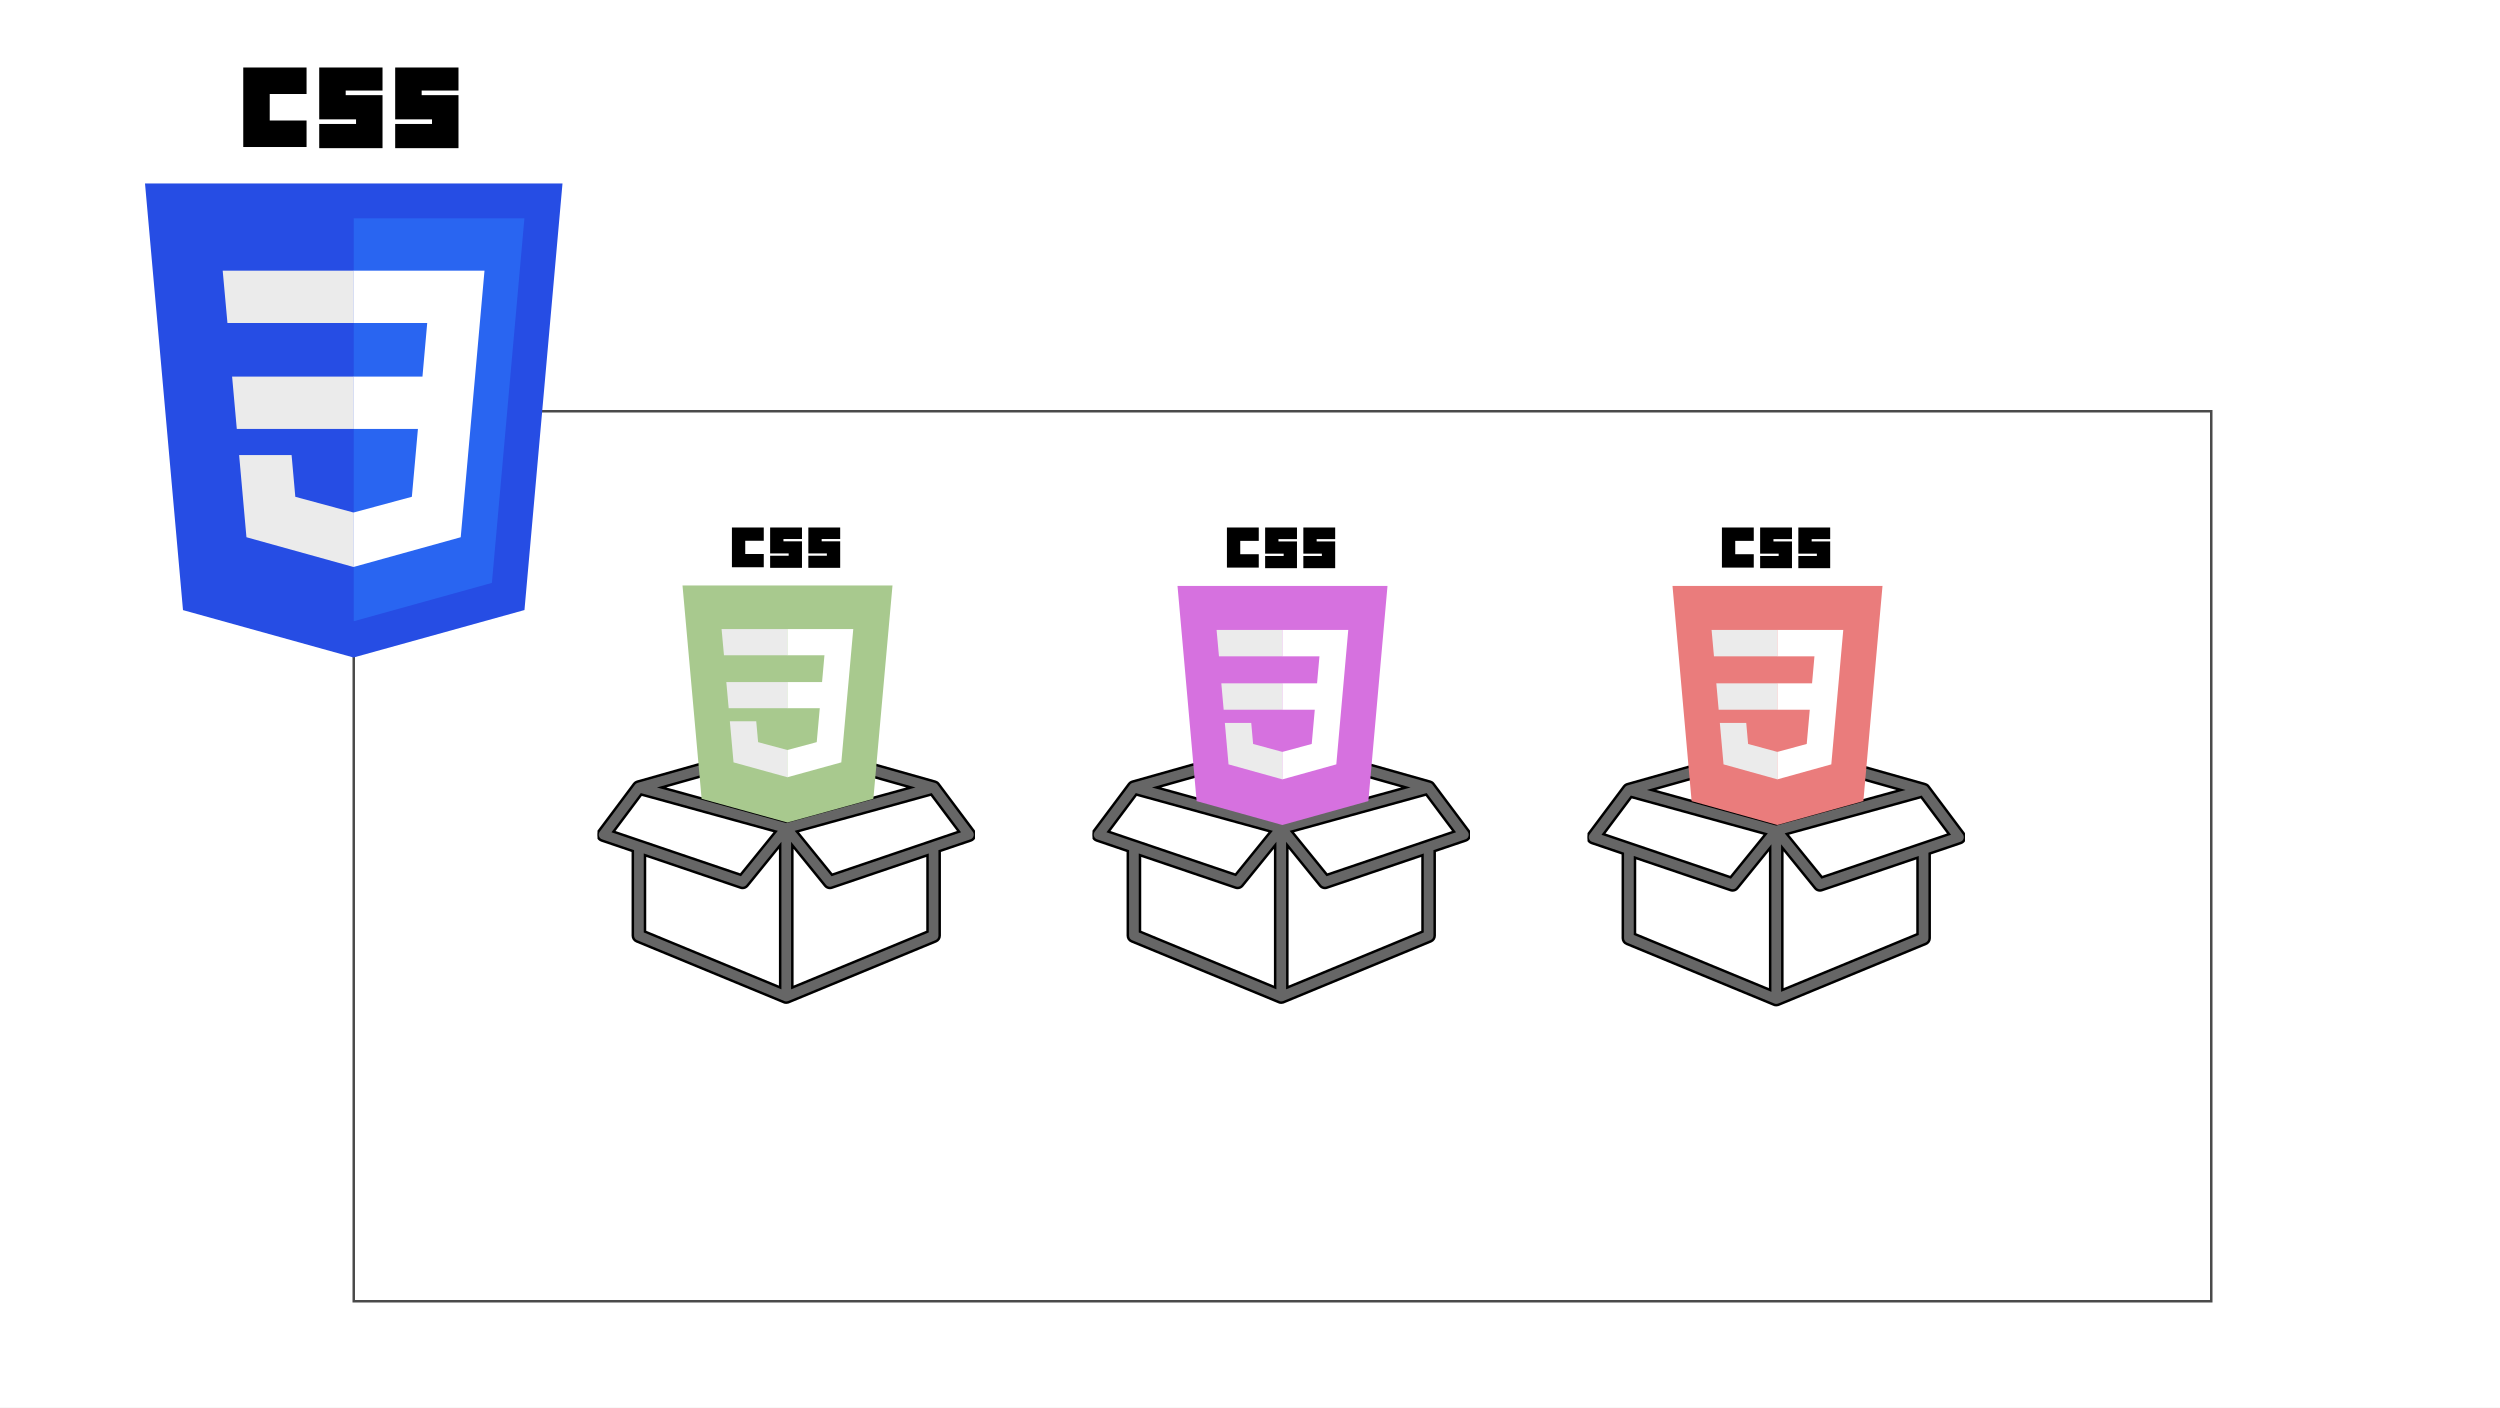
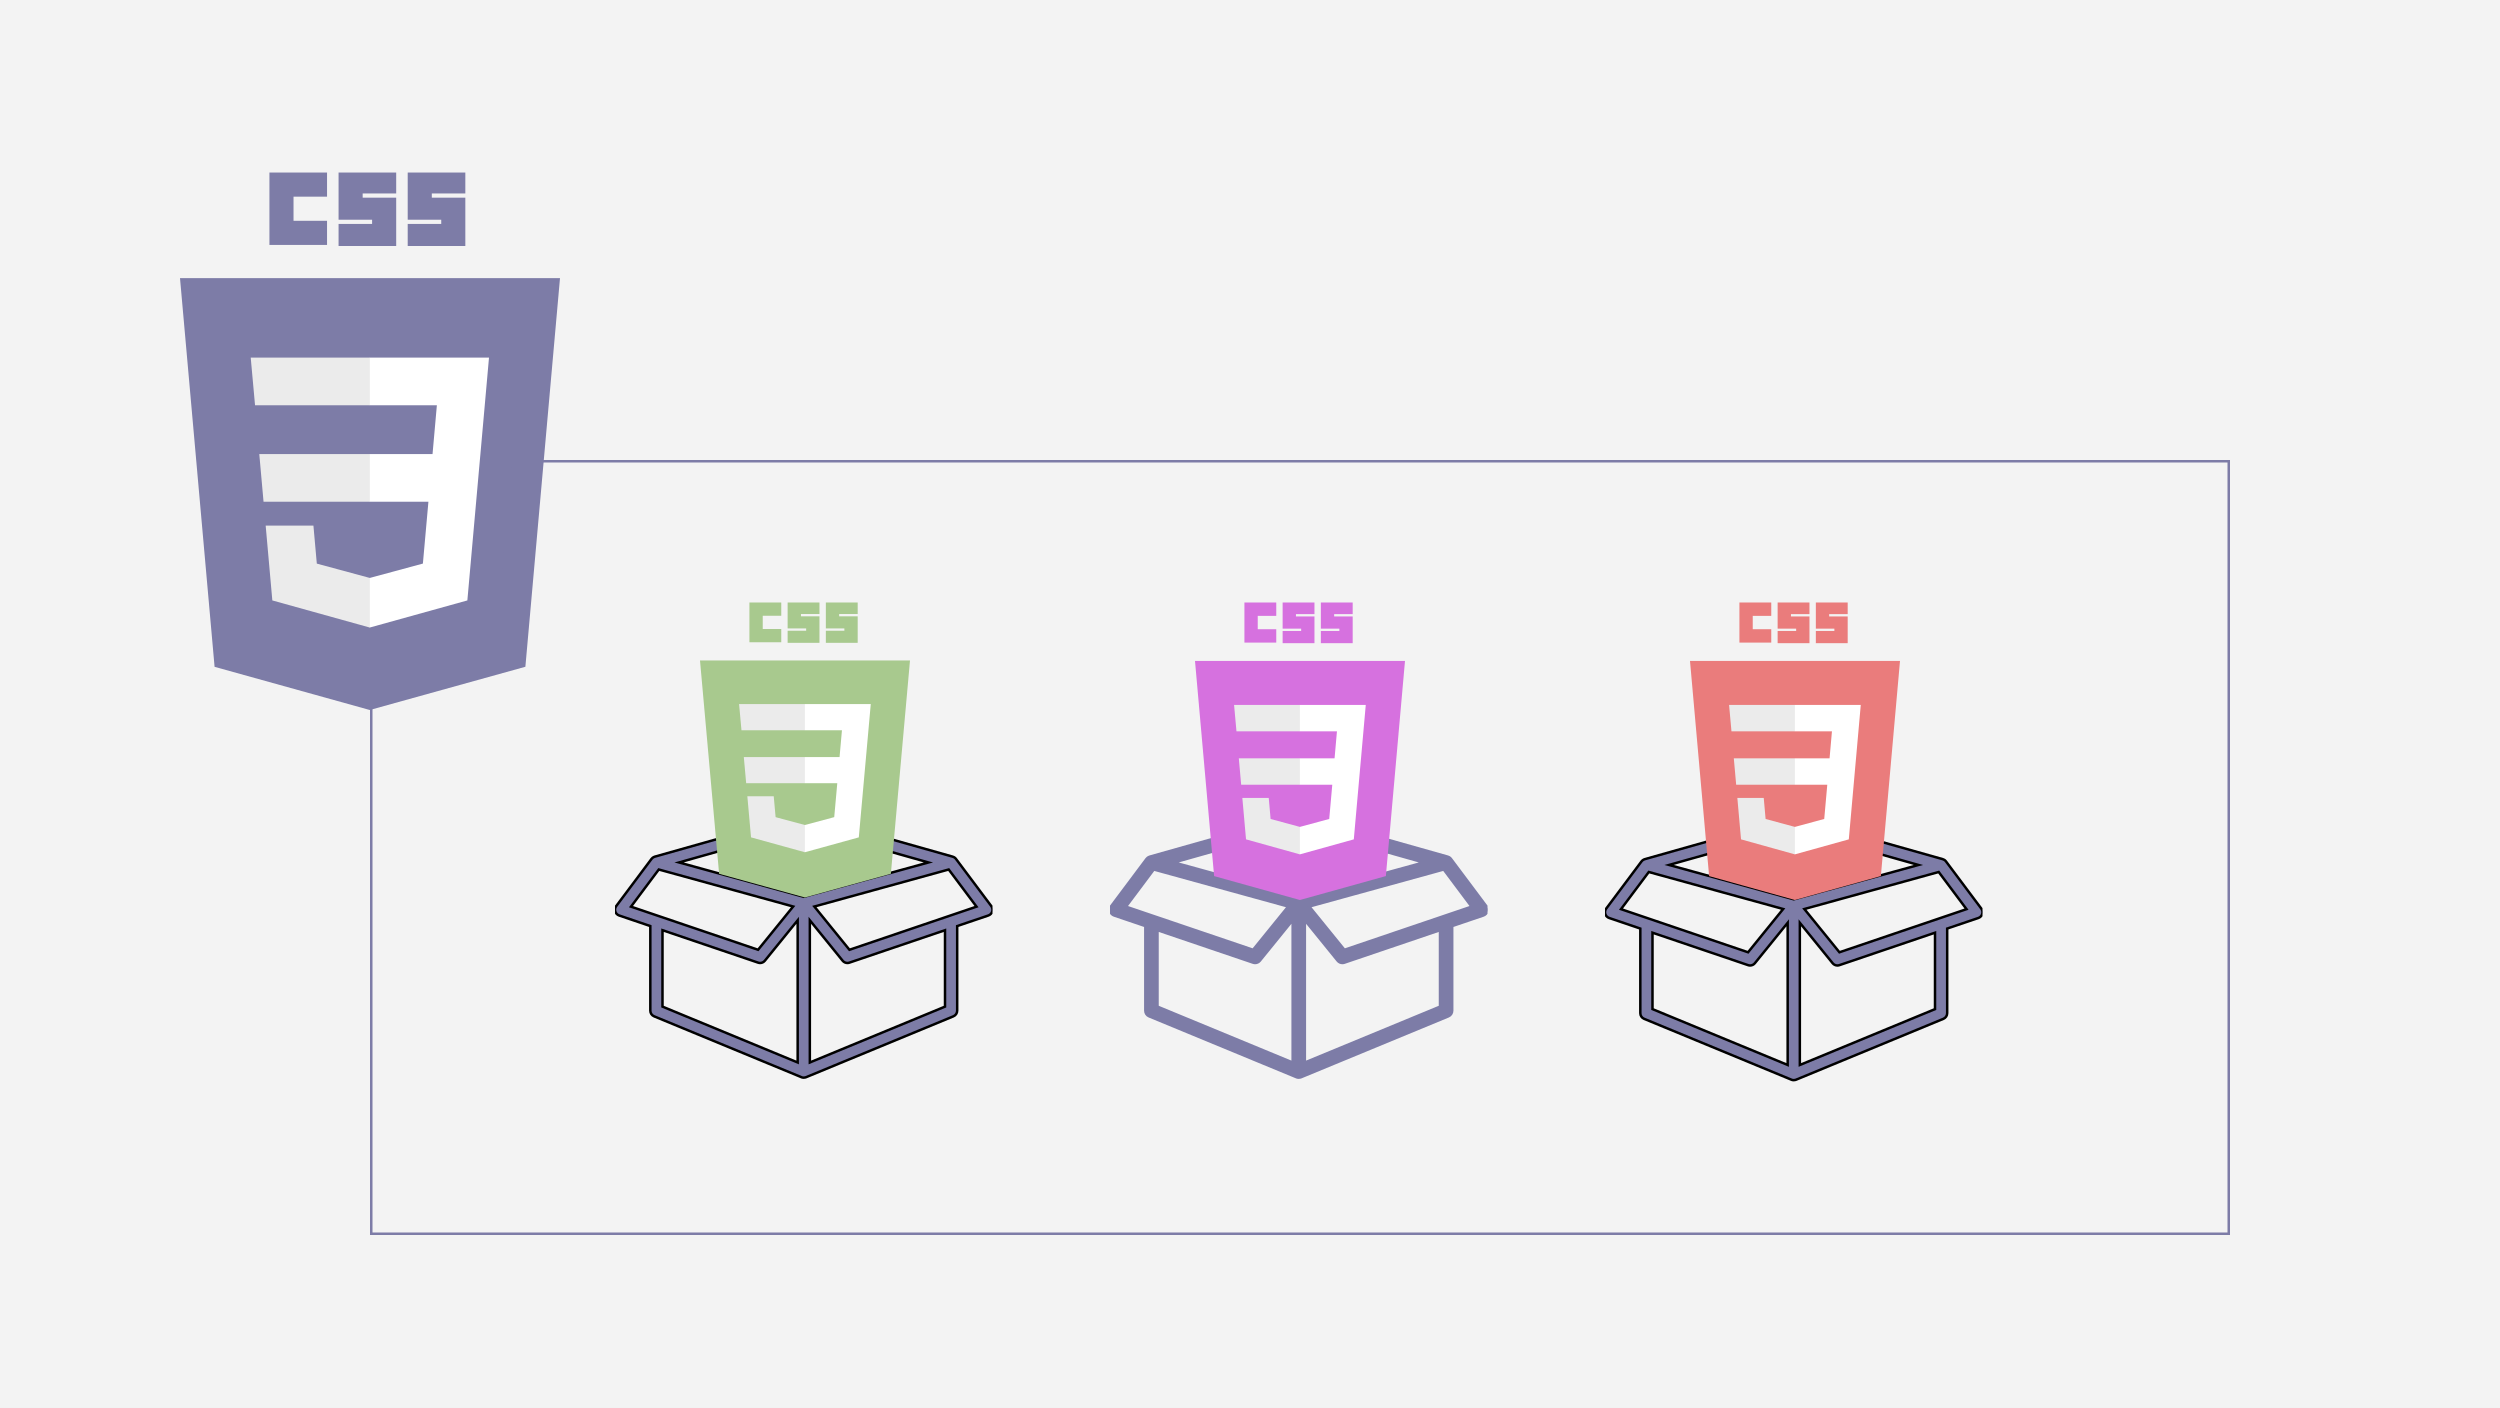
<svg xmlns="http://www.w3.org/2000/svg" width="1000" height="563" viewBox="0 0 1000 563" fill="none">
-   <rect width="1000" height="563" fill="white" />
-   <rect x="141.5" y="164.5" width="743" height="356" stroke="#4A4A4A" />
+   <rect width="1000" height="563" fill="#F3F3F3" />
+   <rect x="148.5" y="184.5" width="743" height="309" stroke="#7D7CA7" />
  <g clip-path="url(#clip0_611_26)">
-     <path d="M389.514 332.428C389.514 332.428 375.371 313.534 375.362 313.523C375.362 313.523 375.362 313.522 375.361 313.521C375.341 313.487 375.023 312.962 374.1 312.668L315.162 296.026C314.729 295.904 314.271 295.904 313.838 296.026L254.9 312.668C254.9 312.668 254.095 312.9 253.611 313.553C253.418 313.814 239.486 332.428 239.486 332.428C239.018 333.053 238.878 333.863 239.109 334.609C239.34 335.354 239.914 335.943 240.653 336.194L253.126 340.427V374.276C253.126 375.262 253.72 376.15 254.631 376.526L313.57 400.881C313.583 400.887 313.597 400.893 313.611 400.898C313.781 400.97 314.008 401.066 314.5 401.066C315.032 401.066 315.43 400.881 315.43 400.881L374.369 376.526C375.28 376.15 375.874 375.261 375.874 374.276V340.426L388.347 336.193C389.085 335.943 389.659 335.353 389.891 334.608C390.121 333.863 389.981 333.053 389.514 332.428ZM245.396 332.66L256.516 317.801L261.013 319.04L286.325 326.012L310.261 332.607L296.223 349.91L245.396 332.66ZM312.065 394.988L257.997 372.647V342.08L296.263 355.068C296.52 355.156 296.784 355.197 297.046 355.197C297.766 355.197 298.466 354.877 298.937 354.296L312.065 338.116L312.065 394.988ZM314.5 328.723L264.626 314.983L314.5 300.9L364.373 314.983L314.5 328.723ZM371.003 372.647L316.935 394.988V338.116L330.063 354.297C330.534 354.877 331.234 355.198 331.954 355.198C332.216 355.198 332.48 355.157 332.737 355.069L371.003 342.08V372.647ZM332.777 349.91L318.739 332.607L372.484 317.801L383.604 332.66L332.777 349.91Z" fill="#666666" />
-     <path d="M389.514 332.428C389.514 332.428 375.371 313.534 375.362 313.523C375.362 313.523 375.362 313.522 375.361 313.521C375.341 313.487 375.023 312.962 374.1 312.668L315.162 296.026C314.729 295.904 314.271 295.904 313.838 296.026L254.9 312.668C254.9 312.668 254.095 312.9 253.611 313.553C253.418 313.814 239.486 332.428 239.486 332.428C239.018 333.053 238.878 333.863 239.109 334.609C239.34 335.354 239.914 335.943 240.653 336.194L253.126 340.427V374.276C253.126 375.262 253.72 376.15 254.631 376.526L313.57 400.881C313.583 400.887 313.597 400.893 313.611 400.898C313.781 400.97 314.008 401.066 314.5 401.066C315.032 401.066 315.43 400.881 315.43 400.881L374.369 376.526C375.28 376.15 375.874 375.261 375.874 374.276V340.426L388.347 336.193C389.085 335.943 389.659 335.353 389.891 334.608C390.121 333.863 389.981 333.053 389.514 332.428ZM245.396 332.66L256.516 317.801L261.013 319.04L286.325 326.012L310.261 332.607L296.223 349.91L245.396 332.66ZM312.065 394.988L257.997 372.647V342.08L296.263 355.068C296.52 355.156 296.784 355.197 297.046 355.197C297.766 355.197 298.466 354.877 298.937 354.296L312.065 338.116L312.065 394.988ZM314.5 328.723L264.626 314.983L314.5 300.9L364.373 314.983L314.5 328.723ZM371.003 372.647L316.935 394.988V338.116L330.063 354.297C330.534 354.877 331.234 355.198 331.954 355.198C332.216 355.198 332.48 355.157 332.737 355.069L371.003 342.08V372.647ZM332.777 349.91L318.739 332.607L372.484 317.801L383.604 332.66L332.777 349.91Z" stroke="black" />
+     <path d="M396.514 362.428C396.514 362.428 382.371 343.534 382.362 343.523C382.362 343.523 382.362 343.522 382.361 343.521C382.341 343.487 382.023 342.962 381.1 342.668L322.162 326.026C321.729 325.904 321.271 325.904 320.838 326.026L261.9 342.668C261.9 342.668 261.095 342.9 260.611 343.553C260.418 343.814 246.486 362.428 246.486 362.428C246.018 363.053 245.878 363.863 246.109 364.609C246.34 365.354 246.914 365.943 247.653 366.194L260.126 370.427V404.276C260.126 405.262 260.72 406.15 261.631 406.526L320.57 430.881C320.583 430.887 320.597 430.893 320.611 430.898C320.781 430.97 321.008 431.066 321.5 431.066C322.032 431.066 322.43 430.881 322.43 430.881L381.369 406.526C382.28 406.15 382.874 405.261 382.874 404.276V370.426L395.347 366.193C396.085 365.943 396.659 365.353 396.891 364.608C397.121 363.863 396.981 363.053 396.514 362.428ZM252.396 362.66L263.516 347.801L268.013 349.04L293.325 356.012L317.261 362.607L303.223 379.91L252.396 362.66ZM319.065 424.988L264.997 402.647V372.08L303.263 385.068C303.52 385.156 303.784 385.197 304.046 385.197C304.766 385.197 305.466 384.877 305.937 384.296L319.065 368.116L319.065 424.988ZM321.5 358.723L271.626 344.983L321.5 330.9L371.373 344.983L321.5 358.723ZM378.003 402.647L323.935 424.988V368.116L337.063 384.297C337.534 384.877 338.234 385.198 338.954 385.198C339.216 385.198 339.48 385.157 339.737 385.069L378.003 372.08V402.647ZM339.777 379.91L325.739 362.607L379.484 347.801L390.604 362.66L339.777 379.91Z" fill="#7D7CA7" />
+     <path d="M396.514 362.428C396.514 362.428 382.371 343.534 382.362 343.523C382.362 343.523 382.362 343.522 382.361 343.521C382.341 343.487 382.023 342.962 381.1 342.668L322.162 326.026C321.729 325.904 321.271 325.904 320.838 326.026L261.9 342.668C261.9 342.668 261.095 342.9 260.611 343.553C260.418 343.814 246.486 362.428 246.486 362.428C246.018 363.053 245.878 363.863 246.109 364.609C246.34 365.354 246.914 365.943 247.653 366.194L260.126 370.427V404.276C260.126 405.262 260.72 406.15 261.631 406.526L320.57 430.881C320.583 430.887 320.597 430.893 320.611 430.898C320.781 430.97 321.008 431.066 321.5 431.066C322.032 431.066 322.43 430.881 322.43 430.881L381.369 406.526C382.28 406.15 382.874 405.261 382.874 404.276V370.426L395.347 366.193C396.085 365.943 396.659 365.353 396.891 364.608C397.121 363.863 396.981 363.053 396.514 362.428ZM252.396 362.66L263.516 347.801L268.013 349.04L293.325 356.012L317.261 362.607L303.223 379.91L252.396 362.66ZM319.065 424.988L264.997 402.647V372.08L303.263 385.068C303.52 385.156 303.784 385.197 304.046 385.197C304.766 385.197 305.466 384.877 305.937 384.296L319.065 368.116L319.065 424.988ZM321.5 358.723L271.626 344.983L321.5 330.9L371.373 344.983L321.5 358.723ZM378.003 402.647L323.935 424.988V368.116L337.063 384.297C337.534 384.877 338.234 385.198 338.954 385.198C339.216 385.198 339.48 385.157 339.737 385.069L378.003 372.08V402.647ZM339.777 379.91L325.739 362.607L379.484 347.801L390.604 362.66L339.777 379.91Z" stroke="black" />
  </g>
-   <path d="M357 234.19L349.347 319.509L314.949 329L280.645 319.522L273 234.19H357Z" fill="#A8C98E" />
-   <path d="M342.796 314.076L349.336 241.167H315V321.746L342.796 314.076Z" fill="#A8C98E" />
-   <path d="M290.525 272.816L291.467 283.281H315V272.816H290.525Z" fill="#EBEBEB" />
-   <path d="M315 251.633H314.964H288.631L289.587 262.099H315V251.633Z" fill="#EBEBEB" />
-   <path d="M315 310.885V299.996L314.954 300.008L303.242 296.861L302.494 288.514H296.803H291.937L293.411 304.947L314.952 310.898L315 310.885Z" fill="#EBEBEB" />
-   <path d="M292.769 211H305.505V216.301H298.095V221.602H305.505V226.902H292.769V211Z" fill="black" />
-   <path d="M308.053 211H320.789V215.609H313.379V216.531H320.789V227.133H308.053V222.293H315.463V221.371H308.053V211Z" fill="black" />
-   <path d="M323.337 211H336.073V215.609H328.663V216.531H336.073V227.133H323.337V222.293H330.747V221.371H323.337V211Z" fill="black" />
-   <path d="M327.913 283.281L326.692 296.854L314.964 300.005V310.893L336.522 304.947L336.68 303.179L339.151 275.626L339.408 272.816L341.306 251.633H314.964V262.099H329.782L328.825 272.816H314.964V283.281H327.913Z" fill="white" />
+   <path d="M364 264.19L356.347 349.509L321.949 359L287.645 349.522L280 264.19H364Z" fill="#A8C98E" />
+   <path d="M349.796 344.076L356.336 271.167H322V351.746L349.796 344.076Z" fill="#A8C98E" />
+   <path d="M297.525 302.816L298.467 313.281H322V302.816H297.525Z" fill="#EBEBEB" />
+   <path d="M322 281.633H321.964H295.631L296.587 292.099H322V281.633Z" fill="#EBEBEB" />
+   <path d="M322 340.885V329.996L321.954 330.008L310.242 326.861L309.494 318.514H303.803H298.937L300.411 334.947L321.952 340.898L322 340.885Z" fill="#EBEBEB" />
+   <path d="M299.769 241H312.505V246.301H305.095V251.602H312.505V256.902H299.769V241Z" fill="#A8C98E" />
+   <path d="M315.053 241H327.789V245.609H320.379V246.531H327.789V257.133H315.053V252.293H322.463V251.371H315.053V241Z" fill="#A8C98E" />
+   <path d="M330.337 241H343.073V245.609H335.663V246.531H343.073V257.133H330.337V252.293H337.747V251.371H330.337V241Z" fill="#A8C98E" />
+   <path d="M334.913 313.281L333.692 326.854L321.964 330.005V340.893L343.522 334.947L343.68 333.179L346.151 305.626L346.408 302.816L348.306 281.633H321.964V292.099H336.782L335.825 302.816H321.964V313.281H334.913Z" fill="white" />
  <g clip-path="url(#clip1_611_26)">
-     <path d="M785.514 333.428C785.514 333.428 771.371 314.534 771.362 314.523C771.362 314.523 771.362 314.522 771.361 314.521C771.341 314.487 771.023 313.962 770.1 313.668L711.162 297.026C710.729 296.904 710.271 296.904 709.838 297.026L650.9 313.668C650.9 313.668 650.095 313.9 649.611 314.553C649.418 314.814 635.486 333.428 635.486 333.428C635.018 334.053 634.878 334.863 635.109 335.609C635.34 336.354 635.914 336.943 636.653 337.194L649.126 341.427V375.276C649.126 376.262 649.72 377.15 650.631 377.526L709.57 401.881C709.583 401.887 709.597 401.893 709.611 401.898C709.781 401.97 710.008 402.066 710.5 402.066C711.032 402.066 711.43 401.881 711.43 401.881L770.368 377.526C771.28 377.15 771.874 376.261 771.874 375.276V341.426L784.347 337.193C785.085 336.943 785.659 336.353 785.891 335.608C786.121 334.863 785.981 334.053 785.514 333.428ZM641.396 333.66L652.516 318.801L657.013 320.04L682.325 327.012L706.261 333.607L692.223 350.91L641.396 333.66ZM708.065 395.988L653.997 373.647V343.08L692.263 356.068C692.52 356.156 692.784 356.197 693.046 356.197C693.766 356.197 694.466 355.877 694.937 355.296L708.065 339.116L708.065 395.988ZM710.5 329.723L660.626 315.983L710.5 301.9L760.373 315.983L710.5 329.723ZM767.003 373.647L712.935 395.988V339.116L726.063 355.297C726.534 355.877 727.234 356.198 727.954 356.198C728.216 356.198 728.48 356.157 728.737 356.069L767.003 343.08V373.647ZM728.777 350.91L714.739 333.607L768.484 318.801L779.604 333.66L728.777 350.91Z" fill="#666666" />
-     <path d="M785.514 333.428C785.514 333.428 771.371 314.534 771.362 314.523C771.362 314.523 771.362 314.522 771.361 314.521C771.341 314.487 771.023 313.962 770.1 313.668L711.162 297.026C710.729 296.904 710.271 296.904 709.838 297.026L650.9 313.668C650.9 313.668 650.095 313.9 649.611 314.553C649.418 314.814 635.486 333.428 635.486 333.428C635.018 334.053 634.878 334.863 635.109 335.609C635.34 336.354 635.914 336.943 636.653 337.194L649.126 341.427V375.276C649.126 376.262 649.72 377.15 650.631 377.526L709.57 401.881C709.583 401.887 709.597 401.893 709.611 401.898C709.781 401.97 710.008 402.066 710.5 402.066C711.032 402.066 711.43 401.881 711.43 401.881L770.368 377.526C771.28 377.15 771.874 376.261 771.874 375.276V341.426L784.347 337.193C785.085 336.943 785.659 336.353 785.891 335.608C786.121 334.863 785.981 334.053 785.514 333.428ZM641.396 333.66L652.516 318.801L657.013 320.04L682.325 327.012L706.261 333.607L692.223 350.91L641.396 333.66ZM708.065 395.988L653.997 373.647V343.08L692.263 356.068C692.52 356.156 692.784 356.197 693.046 356.197C693.766 356.197 694.466 355.877 694.937 355.296L708.065 339.116L708.065 395.988ZM710.5 329.723L660.626 315.983L710.5 301.9L760.373 315.983L710.5 329.723ZM767.003 373.647L712.935 395.988V339.116L726.063 355.297C726.534 355.877 727.234 356.198 727.954 356.198C728.216 356.198 728.48 356.157 728.737 356.069L767.003 343.08V373.647ZM728.777 350.91L714.739 333.607L768.484 318.801L779.604 333.66L728.777 350.91Z" stroke="black" />
+     <path d="M792.514 363.428C792.514 363.428 778.371 344.534 778.362 344.523C778.362 344.523 778.362 344.522 778.361 344.521C778.341 344.487 778.023 343.962 777.1 343.668L718.162 327.026C717.729 326.904 717.271 326.904 716.838 327.026L657.9 343.668C657.9 343.668 657.095 343.9 656.611 344.553C656.418 344.814 642.486 363.428 642.486 363.428C642.018 364.053 641.878 364.863 642.109 365.609C642.34 366.354 642.914 366.943 643.653 367.194L656.126 371.427V405.276C656.126 406.262 656.72 407.15 657.631 407.526L716.57 431.881C716.583 431.887 716.597 431.893 716.611 431.898C716.781 431.97 717.008 432.066 717.5 432.066C718.032 432.066 718.43 431.881 718.43 431.881L777.368 407.526C778.28 407.15 778.874 406.261 778.874 405.276V371.426L791.347 367.193C792.085 366.943 792.659 366.353 792.891 365.608C793.121 364.863 792.981 364.053 792.514 363.428ZM648.396 363.66L659.516 348.801L664.013 350.04L689.325 357.012L713.261 363.607L699.223 380.91L648.396 363.66ZM715.065 425.988L660.997 403.647V373.08L699.263 386.068C699.52 386.156 699.784 386.197 700.046 386.197C700.766 386.197 701.466 385.877 701.937 385.296L715.065 369.116L715.065 425.988ZM717.5 359.723L667.626 345.983L717.5 331.9L767.373 345.983L717.5 359.723ZM774.003 403.647L719.935 425.988V369.116L733.063 385.297C733.534 385.877 734.234 386.198 734.954 386.198C735.216 386.198 735.48 386.157 735.737 386.069L774.003 373.08V403.647ZM735.777 380.91L721.739 363.607L775.484 348.801L786.604 363.66L735.777 380.91Z" fill="#7D7CA7" />
+     <path d="M792.514 363.428C792.514 363.428 778.371 344.534 778.362 344.523C778.362 344.523 778.362 344.522 778.361 344.521C778.341 344.487 778.023 343.962 777.1 343.668L718.162 327.026C717.729 326.904 717.271 326.904 716.838 327.026L657.9 343.668C657.9 343.668 657.095 343.9 656.611 344.553C656.418 344.814 642.486 363.428 642.486 363.428C642.018 364.053 641.878 364.863 642.109 365.609C642.34 366.354 642.914 366.943 643.653 367.194L656.126 371.427V405.276C656.126 406.262 656.72 407.15 657.631 407.526L716.57 431.881C716.583 431.887 716.597 431.893 716.611 431.898C716.781 431.97 717.008 432.066 717.5 432.066C718.032 432.066 718.43 431.881 718.43 431.881L777.368 407.526C778.28 407.15 778.874 406.261 778.874 405.276V371.426L791.347 367.193C792.085 366.943 792.659 366.353 792.891 365.608C793.121 364.863 792.981 364.053 792.514 363.428ZM648.396 363.66L659.516 348.801L664.013 350.04L689.325 357.012L713.261 363.607L699.223 380.91L648.396 363.66ZM715.065 425.988L660.997 403.647V373.08L699.263 386.068C699.52 386.156 699.784 386.197 700.046 386.197C700.766 386.197 701.466 385.877 701.937 385.296L715.065 369.116L715.065 425.988ZM717.5 359.723L667.626 345.983L717.5 331.9L767.373 345.983L717.5 359.723ZM774.003 403.647L719.935 425.988V369.116L733.063 385.297C733.534 385.877 734.234 386.198 734.954 386.198C735.216 386.198 735.48 386.157 735.737 386.069L774.003 373.08V403.647ZM735.777 380.91L721.739 363.607L775.484 348.801L786.604 363.66L735.777 380.91Z" stroke="black" />
  </g>
-   <path d="M753 234.386L745.347 320.429L710.949 330L676.645 320.442L669 234.386H753Z" fill="#EA7C7C" />
-   <path d="M738.796 314.95L745.336 241.423H711V322.684L738.796 314.95Z" fill="#EA7C7C" />
-   <path d="M686.525 273.34L687.467 283.894H711V273.34H686.525Z" fill="#EBEBEB" />
-   <path d="M711 251.977H710.964H684.631L685.587 262.532H711V251.977Z" fill="#EBEBEB" />
-   <path d="M711 311.731V300.75L710.954 300.763L699.242 297.589L698.494 289.171H692.803H687.937L689.411 305.743L710.952 311.745L711 311.731Z" fill="#EBEBEB" />
-   <path d="M688.769 211H701.505V216.346H694.095V221.691H701.505V227.037H688.769V211Z" fill="black" />
-   <path d="M704.053 211H716.789V215.648H709.379V216.578H716.789V227.27H704.053V222.389H711.463V221.459H704.053V211Z" fill="black" />
-   <path d="M719.337 211H732.073V215.648H724.663V216.578H732.073V227.27H719.337V222.389H726.747V221.459H719.337V211Z" fill="black" />
-   <path d="M723.913 283.894L722.692 297.582L710.964 300.759V311.74L732.522 305.743L732.68 303.96L735.151 276.174L735.408 273.34L737.306 251.977H710.964V262.532H725.782L724.825 273.34H710.964V283.894H723.913Z" fill="white" />
+   <path d="M760 264.386L752.347 350.429L717.949 360L683.645 350.442L676 264.386H760Z" fill="#EA7C7C" />
+   <path d="M745.796 344.95L752.336 271.423H718V352.684L745.796 344.95Z" fill="#EA7C7C" />
+   <path d="M693.525 303.34L694.467 313.894H718V303.34H693.525Z" fill="#EBEBEB" />
+   <path d="M718 281.977H717.964H691.631L692.587 292.532H718V281.977Z" fill="#EBEBEB" />
+   <path d="M718 341.731V330.75L717.954 330.763L706.242 327.589L705.494 319.171H699.803H694.937L696.411 335.743L717.952 341.745L718 341.731Z" fill="#EBEBEB" />
+   <path d="M695.769 241H708.505V246.346H701.095V251.691H708.505V257.037H695.769V241Z" fill="#EA7C7C" />
+   <path d="M711.053 241H723.789V245.648H716.379V246.578H723.789V257.27H711.053V252.389H718.463V251.459H711.053V241Z" fill="#EA7C7C" />
+   <path d="M726.337 241H739.073V245.648H731.663V246.578H739.073V257.27H726.337V252.389H733.747V251.459H726.337V241Z" fill="#EA7C7C" />
+   <path d="M730.913 313.894L729.692 327.582L717.964 330.759V341.74L739.522 335.743L739.68 333.96L742.151 306.174L742.408 303.34L744.306 281.977H717.964V292.532H732.782L731.825 303.34H717.964V313.894H730.913Z" fill="white" />
  <g clip-path="url(#clip2_611_26)">
-     <path d="M587.514 332.428C587.514 332.428 573.371 313.534 573.362 313.523C573.362 313.523 573.362 313.522 573.361 313.521C573.341 313.487 573.023 312.962 572.1 312.668L513.162 296.026C512.729 295.904 512.271 295.904 511.838 296.026L452.9 312.668C452.9 312.668 452.095 312.9 451.611 313.553C451.418 313.814 437.486 332.428 437.486 332.428C437.018 333.053 436.878 333.863 437.109 334.609C437.34 335.354 437.914 335.943 438.653 336.194L451.126 340.427V374.276C451.126 375.262 451.72 376.15 452.631 376.526L511.57 400.881C511.583 400.887 511.597 400.893 511.611 400.898C511.781 400.97 512.008 401.066 512.5 401.066C513.032 401.066 513.43 400.881 513.43 400.881L572.369 376.526C573.28 376.15 573.874 375.261 573.874 374.276V340.426L586.347 336.193C587.085 335.943 587.659 335.353 587.891 334.608C588.121 333.863 587.981 333.053 587.514 332.428ZM443.396 332.66L454.516 317.801L459.013 319.04L484.325 326.012L508.261 332.607L494.223 349.91L443.396 332.66ZM510.065 394.988L455.997 372.647V342.08L494.263 355.068C494.52 355.156 494.784 355.197 495.046 355.197C495.766 355.197 496.466 354.877 496.937 354.296L510.065 338.116L510.065 394.988ZM512.5 328.723L462.626 314.983L512.5 300.9L562.373 314.983L512.5 328.723ZM569.003 372.647L514.935 394.988V338.116L528.063 354.297C528.534 354.877 529.234 355.198 529.954 355.198C530.216 355.198 530.48 355.157 530.737 355.069L569.003 342.08V372.647ZM530.777 349.91L516.739 332.607L570.484 317.801L581.604 332.66L530.777 349.91Z" fill="#666666" />
-     <path d="M587.514 332.428C587.514 332.428 573.371 313.534 573.362 313.523C573.362 313.523 573.362 313.522 573.361 313.521C573.341 313.487 573.023 312.962 572.1 312.668L513.162 296.026C512.729 295.904 512.271 295.904 511.838 296.026L452.9 312.668C452.9 312.668 452.095 312.9 451.611 313.553C451.418 313.814 437.486 332.428 437.486 332.428C437.018 333.053 436.878 333.863 437.109 334.609C437.34 335.354 437.914 335.943 438.653 336.194L451.126 340.427V374.276C451.126 375.262 451.72 376.15 452.631 376.526L511.57 400.881C511.583 400.887 511.597 400.893 511.611 400.898C511.781 400.97 512.008 401.066 512.5 401.066C513.032 401.066 513.43 400.881 513.43 400.881L572.369 376.526C573.28 376.15 573.874 375.261 573.874 374.276V340.426L586.347 336.193C587.085 335.943 587.659 335.353 587.891 334.608C588.121 333.863 587.981 333.053 587.514 332.428ZM443.396 332.66L454.516 317.801L459.013 319.04L484.325 326.012L508.261 332.607L494.223 349.91L443.396 332.66ZM510.065 394.988L455.997 372.647V342.08L494.263 355.068C494.52 355.156 494.784 355.197 495.046 355.197C495.766 355.197 496.466 354.877 496.937 354.296L510.065 338.116L510.065 394.988ZM512.5 328.723L462.626 314.983L512.5 300.9L562.373 314.983L512.5 328.723ZM569.003 372.647L514.935 394.988V338.116L528.063 354.297C528.534 354.877 529.234 355.198 529.954 355.198C530.216 355.198 530.48 355.157 530.737 355.069L569.003 342.08V372.647ZM530.777 349.91L516.739 332.607L570.484 317.801L581.604 332.66L530.777 349.91Z" stroke="black" />
+     <path d="M594.514 362.428C594.514 362.428 580.371 343.534 580.362 343.523C580.362 343.523 580.362 343.522 580.361 343.521C580.341 343.487 580.023 342.962 579.1 342.668L520.162 326.026C519.729 325.904 519.271 325.904 518.838 326.026L459.9 342.668C459.9 342.668 459.095 342.9 458.611 343.553C458.418 343.814 444.486 362.428 444.486 362.428C444.018 363.053 443.878 363.863 444.109 364.609C444.34 365.354 444.914 365.943 445.653 366.194L458.126 370.427V404.276C458.126 405.262 458.72 406.15 459.631 406.526L518.57 430.881C518.583 430.887 518.597 430.893 518.611 430.898C518.781 430.97 519.008 431.066 519.5 431.066C520.032 431.066 520.43 430.881 520.43 430.881L579.369 406.526C580.28 406.15 580.874 405.261 580.874 404.276V370.426L593.347 366.193C594.085 365.943 594.659 365.353 594.891 364.608C595.121 363.863 594.981 363.053 594.514 362.428ZM450.396 362.66L461.516 347.801L466.013 349.04L491.325 356.012L515.261 362.607L501.223 379.91L450.396 362.66ZM517.065 424.988L462.997 402.647V372.08L501.263 385.068C501.52 385.156 501.784 385.197 502.046 385.197C502.766 385.197 503.466 384.877 503.937 384.296L517.065 368.116L517.065 424.988ZM519.5 358.723L469.626 344.983L519.5 330.9L569.373 344.983L519.5 358.723ZM576.003 402.647L521.935 424.988V368.116L535.063 384.297C535.534 384.877 536.234 385.198 536.954 385.198C537.216 385.198 537.48 385.157 537.737 385.069L576.003 372.08V402.647ZM537.777 379.91L523.739 362.607L577.484 347.801L588.604 362.66L537.777 379.91Z" fill="#7D7CA7" />
+     <path d="M594.514 362.428C594.514 362.428 580.371 343.534 580.362 343.523C580.362 343.523 580.362 343.522 580.361 343.521C580.341 343.487 580.023 342.962 579.1 342.668L520.162 326.026C519.729 325.904 519.271 325.904 518.838 326.026L459.9 342.668C459.9 342.668 459.095 342.9 458.611 343.553C458.418 343.814 444.486 362.428 444.486 362.428C444.018 363.053 443.878 363.863 444.109 364.609C444.34 365.354 444.914 365.943 445.653 366.194L458.126 370.427V404.276C458.126 405.262 458.72 406.15 459.631 406.526L518.57 430.881C518.583 430.887 518.597 430.893 518.611 430.898C518.781 430.97 519.008 431.066 519.5 431.066C520.032 431.066 520.43 430.881 520.43 430.881L579.369 406.526C580.28 406.15 580.874 405.261 580.874 404.276V370.426L593.347 366.193C594.085 365.943 594.659 365.353 594.891 364.608C595.121 363.863 594.981 363.053 594.514 362.428ZM450.396 362.66L461.516 347.801L466.013 349.04L491.325 356.012L515.261 362.607L501.223 379.91L450.396 362.66ZM517.065 424.988L462.997 402.647V372.08L501.263 385.068C501.52 385.156 501.784 385.197 502.046 385.197C502.766 385.197 503.466 384.877 503.937 384.296L517.065 368.116L517.065 424.988ZM519.5 358.723L469.626 344.983L519.5 330.9L569.373 344.983L519.5 358.723ZM576.003 402.647L521.935 424.988V368.116L535.063 384.297C535.534 384.877 536.234 385.198 536.954 385.198C537.216 385.198 537.48 385.157 537.737 385.069L576.003 372.08V402.647ZM537.777 379.91L523.739 362.607L577.484 347.801L588.604 362.66L537.777 379.91Z" stroke="#7D7CA7" />
  </g>
-   <path d="M555 234.386L547.347 320.429L512.949 330L478.645 320.442L471 234.386H555Z" fill="#D671DF" />
-   <path d="M540.796 314.95L547.336 241.423H513V322.684L540.796 314.95Z" fill="#D671DF" />
-   <path d="M488.525 273.34L489.467 283.894H513V273.34H488.525Z" fill="#EBEBEB" />
-   <path d="M513 251.977H512.964H486.631L487.587 262.532H513V251.977Z" fill="#EBEBEB" />
-   <path d="M513 311.731V300.75L512.954 300.763L501.242 297.589L500.494 289.171H494.803H489.937L491.411 305.743L512.952 311.745L513 311.731Z" fill="#EBEBEB" />
-   <path d="M490.769 211H503.505V216.346H496.095V221.691H503.505V227.037H490.769V211Z" fill="black" />
-   <path d="M506.053 211H518.789V215.648H511.379V216.578H518.789V227.27H506.053V222.389H513.463V221.459H506.053V211Z" fill="black" />
-   <path d="M521.337 211H534.073V215.648H526.663V216.578H534.073V227.27H521.337V222.389H528.747V221.459H521.337V211Z" fill="black" />
-   <path d="M525.913 283.894L524.692 297.582L512.964 300.759V311.74L534.522 305.743L534.68 303.96L537.151 276.174L537.408 273.34L539.306 251.977H512.964V262.532H527.782L526.825 273.34H512.964V283.894H525.913Z" fill="white" />
-   <path d="M225 73.379L209.786 244.018L141.398 263L73.198 244.045L58 73.379H225Z" fill="#264DE4" />
-   <path d="M196.761 233.152L209.762 87.334H141.5V248.491L196.761 233.152Z" fill="#2965F1" />
-   <path d="M92.841 150.631L94.715 171.562H141.5V150.631H92.841Z" fill="#EBEBEB" />
-   <path d="M141.5 108.266H141.428H89.076L90.977 129.197H141.5V108.266Z" fill="#EBEBEB" />
-   <path d="M141.5 226.77V204.992L141.408 205.017L118.124 198.722L116.636 182.029H105.322H95.649L98.578 214.894L141.404 226.797L141.5 226.77Z" fill="#EBEBEB" />
-   <path d="M97.302 27H122.624V37.602H107.891V48.203H122.624V58.805H97.302V27Z" fill="black" />
-   <path d="M127.688 27H153.01V36.219H138.277V38.062H153.01V59.266H127.688V49.586H142.421V47.742H127.688V27Z" fill="black" />
-   <path d="M158.074 27H183.396V36.219H168.663V38.062H183.396V59.266H158.074V49.586H172.807V47.742H158.074V27Z" fill="black" />
-   <path d="M167.172 171.562L164.745 198.709L141.428 205.01V226.786L184.288 214.894L184.602 211.357L189.515 156.252L190.025 150.631L193.799 108.266H141.428V129.197H170.887L168.985 150.631H141.428V171.562H167.172Z" fill="white" />
+   <path d="M562 264.386L554.347 350.429L519.949 360L485.645 350.442L478 264.386H562Z" fill="#D671DF" />
+   <path d="M547.796 344.95L554.336 271.423H520V352.684L547.796 344.95Z" fill="#D671DF" />
+   <path d="M495.525 303.34L496.467 313.894H520V303.34H495.525Z" fill="#EBEBEB" />
+   <path d="M520 281.977H519.964H493.631L494.587 292.532H520V281.977Z" fill="#EBEBEB" />
+   <path d="M520 341.731V330.75L519.954 330.763L508.242 327.589L507.494 319.171H501.803H496.937L498.411 335.743L519.952 341.745L520 341.731Z" fill="#EBEBEB" />
+   <path d="M497.769 241H510.505V246.346H503.095V251.691H510.505V257.037H497.769V241Z" fill="#D671DF" />
+   <path d="M513.053 241H525.789V245.648H518.379V246.578H525.789V257.27H513.053V252.389H520.463V251.459H513.053V241Z" fill="#D671DF" />
+   <path d="M528.337 241H541.073V245.648H533.663V246.578H541.073V257.27H528.337V252.389H535.747V251.459H528.337V241Z" fill="#D671DF" />
+   <path d="M532.913 313.894L531.692 327.582L519.964 330.759V341.74L541.522 335.743L541.68 333.96L544.151 306.174L544.408 303.34L546.306 281.977H519.964V292.532H534.782L533.825 303.34H519.964V313.894H532.913Z" fill="white" />
+   <g clip-path="url(#clip3_611_26)">
+     <path d="M224 111.253L210.152 266.707L147.907 284L85.833 266.732L72 111.253H224Z" fill="#7D7CA7" />
+     <path d="M198.297 256.808L210.131 123.965H148V270.782L198.297 256.808Z" fill="#7D7CA7" />
+     <path d="M103.712 181.63L105.417 200.699H148V181.63H103.712Z" fill="#EBEBEB" />
+     <path d="M148 143.034H147.934H100.285L102.015 162.103H148V143.034Z" fill="#EBEBEB" />
+     <path d="M148 250.994V231.154L147.917 231.176L126.724 225.442L125.369 210.234H115.071H106.267L108.933 240.174L147.912 251.018L148 250.994Z" fill="#EBEBEB" />
+     <path d="M107.772 69H130.819V78.658H117.41V88.316H130.819V97.975H107.772V69Z" fill="#7D7CA7" />
+     <path d="M135.429 69H158.476V77.398H145.067V79.078H158.476V98.394H135.429V89.576H148.838V87.897H135.429V69Z" fill="#7D7CA7" />
+     <path d="M163.085 69H186.133V77.398H172.723V79.078H186.133V98.394H163.085V89.576H176.495V87.897H163.085V69Z" fill="#7D7CA7" />
+     <path d="M171.366 200.699L169.157 225.43L147.934 231.17V251.009L186.944 240.174L187.231 236.953L191.702 186.751L192.166 181.63L195.602 143.034H147.934V162.103H174.748L173.016 181.63H147.934V200.699H171.366Z" fill="white" />
+   </g>
  <defs>
    <clipPath id="clip0_611_26">
-       <rect width="151" height="151" fill="white" transform="translate(239 273)" />
+       <rect width="151" height="151" fill="white" transform="translate(246 303)" />
    </clipPath>
    <clipPath id="clip1_611_26">
-       <rect width="151" height="151" fill="white" transform="translate(635 274)" />
+       <rect width="151" height="151" fill="white" transform="translate(642 304)" />
    </clipPath>
    <clipPath id="clip2_611_26">
-       <rect width="151" height="151" fill="white" transform="translate(437 273)" />
+       <rect width="151" height="151" fill="white" transform="translate(444 303)" />
+     </clipPath>
+     <clipPath id="clip3_611_26">
+       <rect width="152" height="215" fill="white" transform="translate(72 69)" />
    </clipPath>
  </defs>
</svg>
